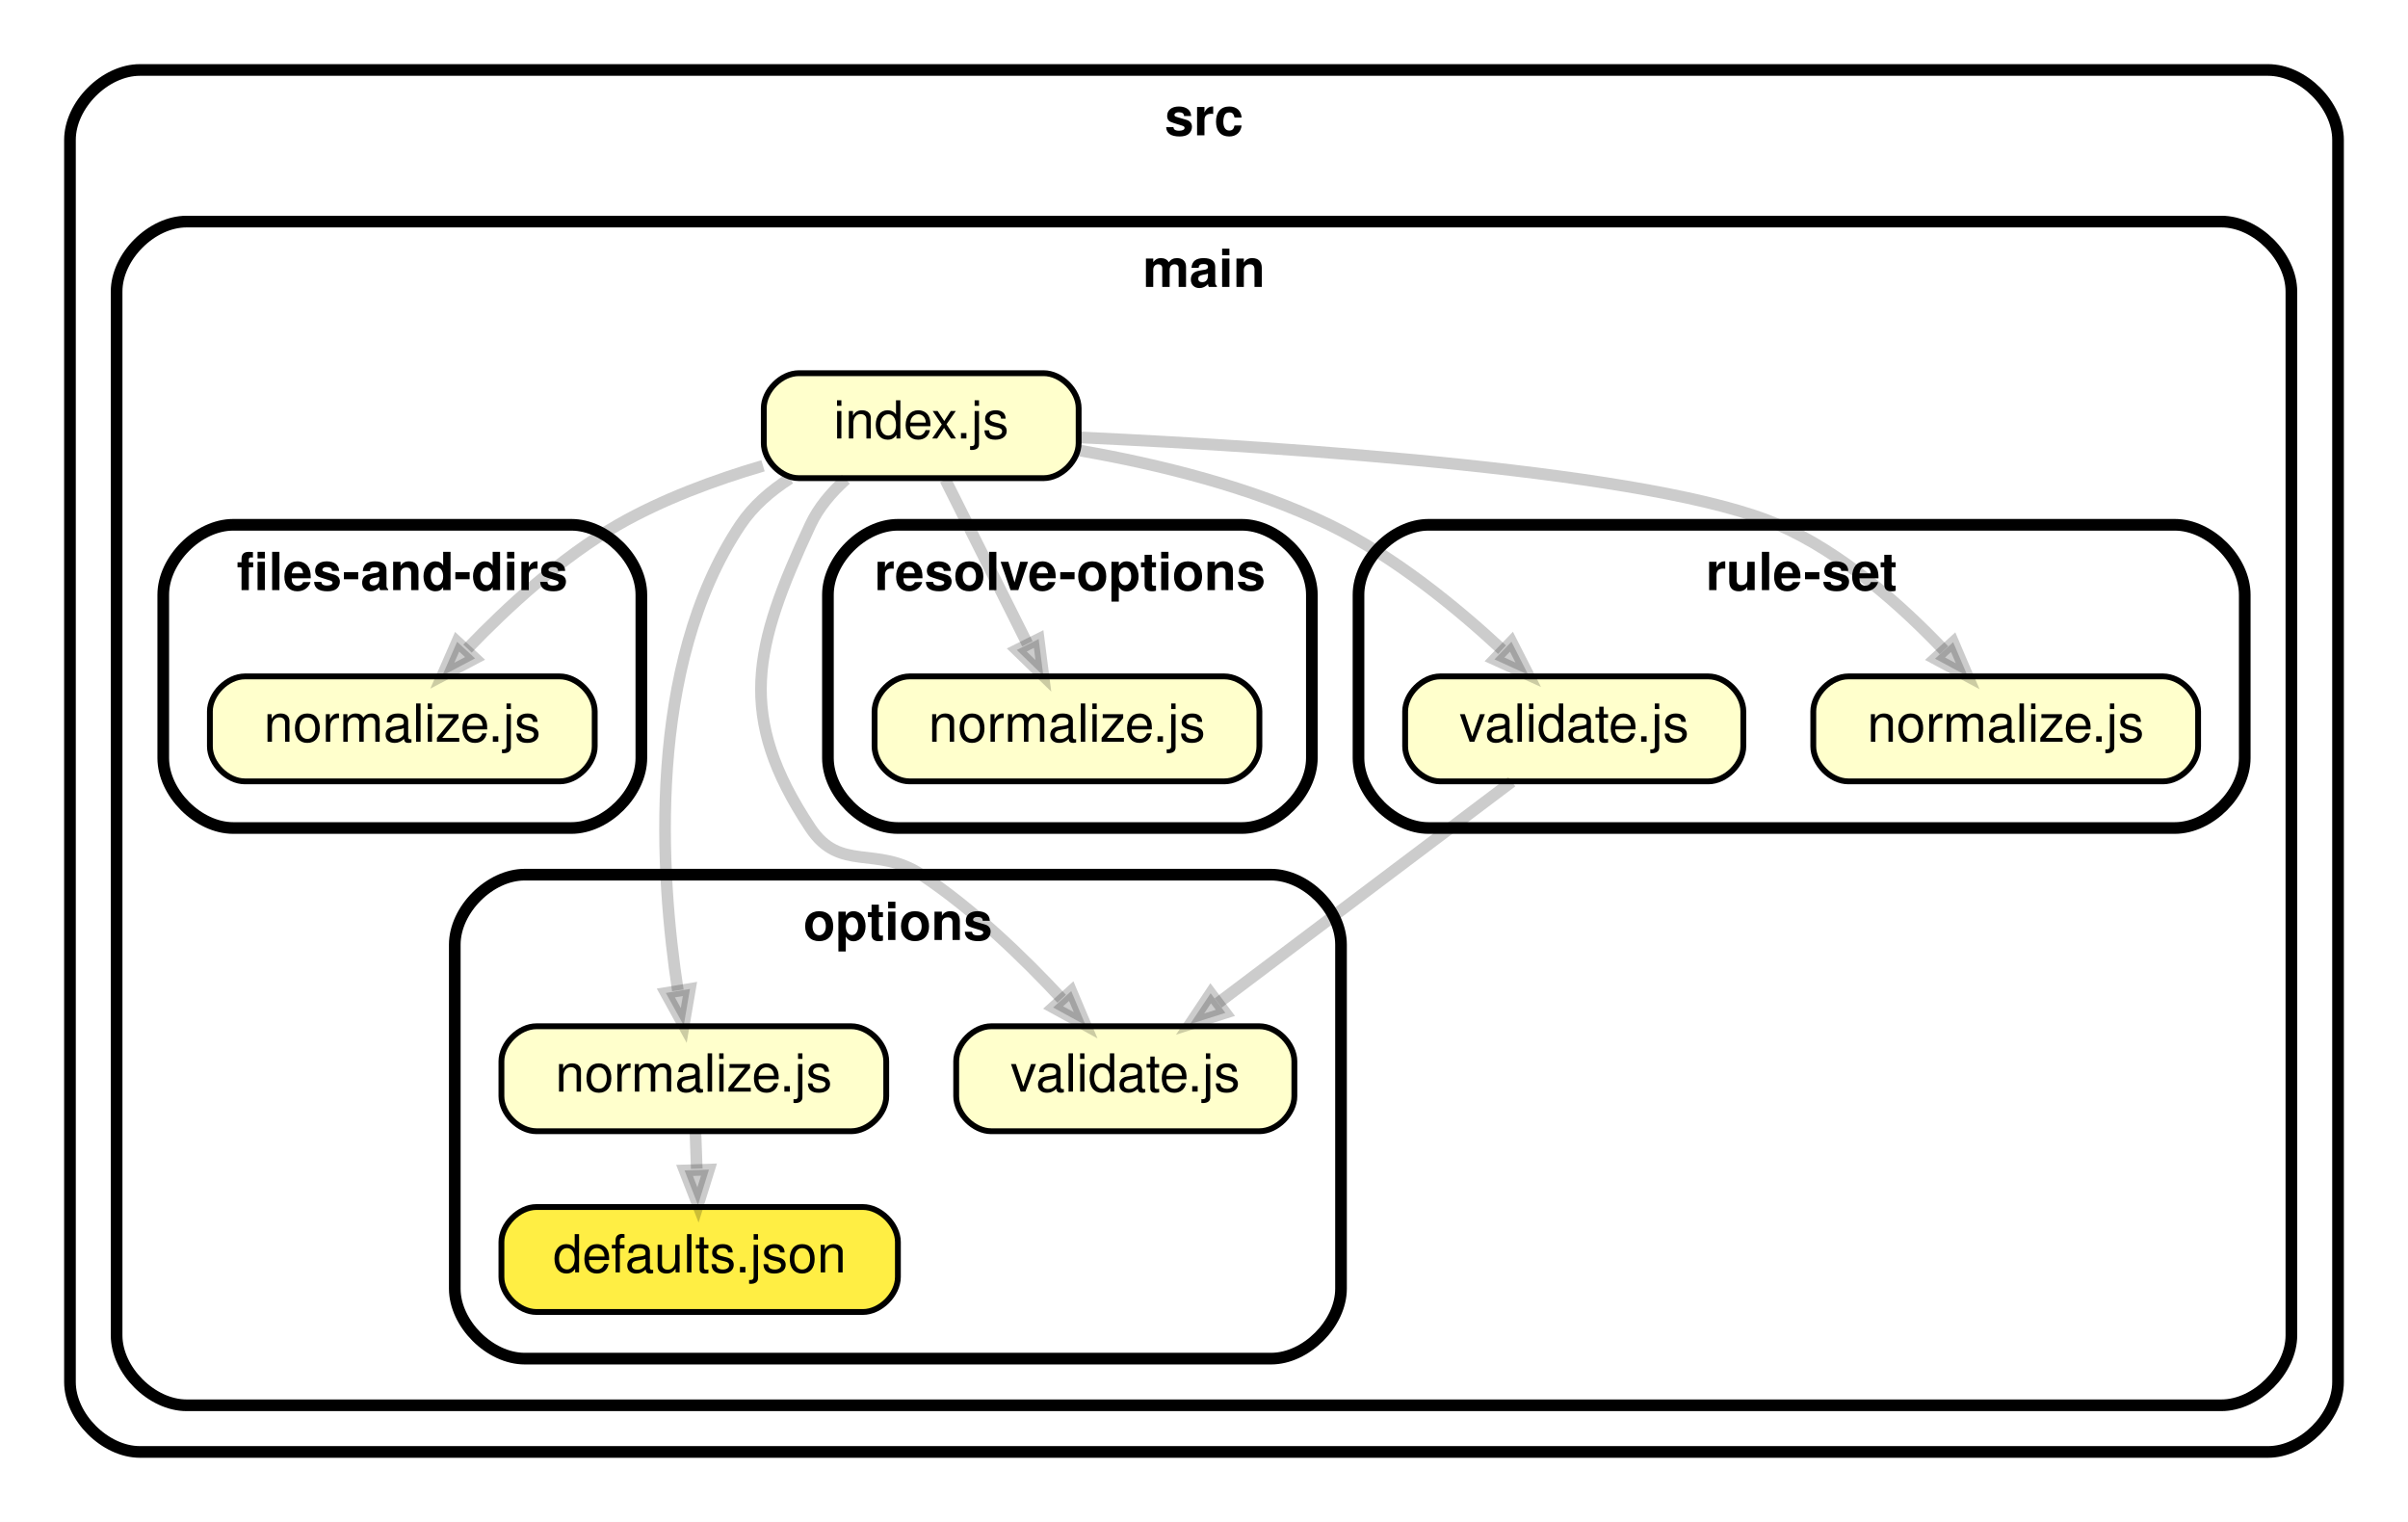
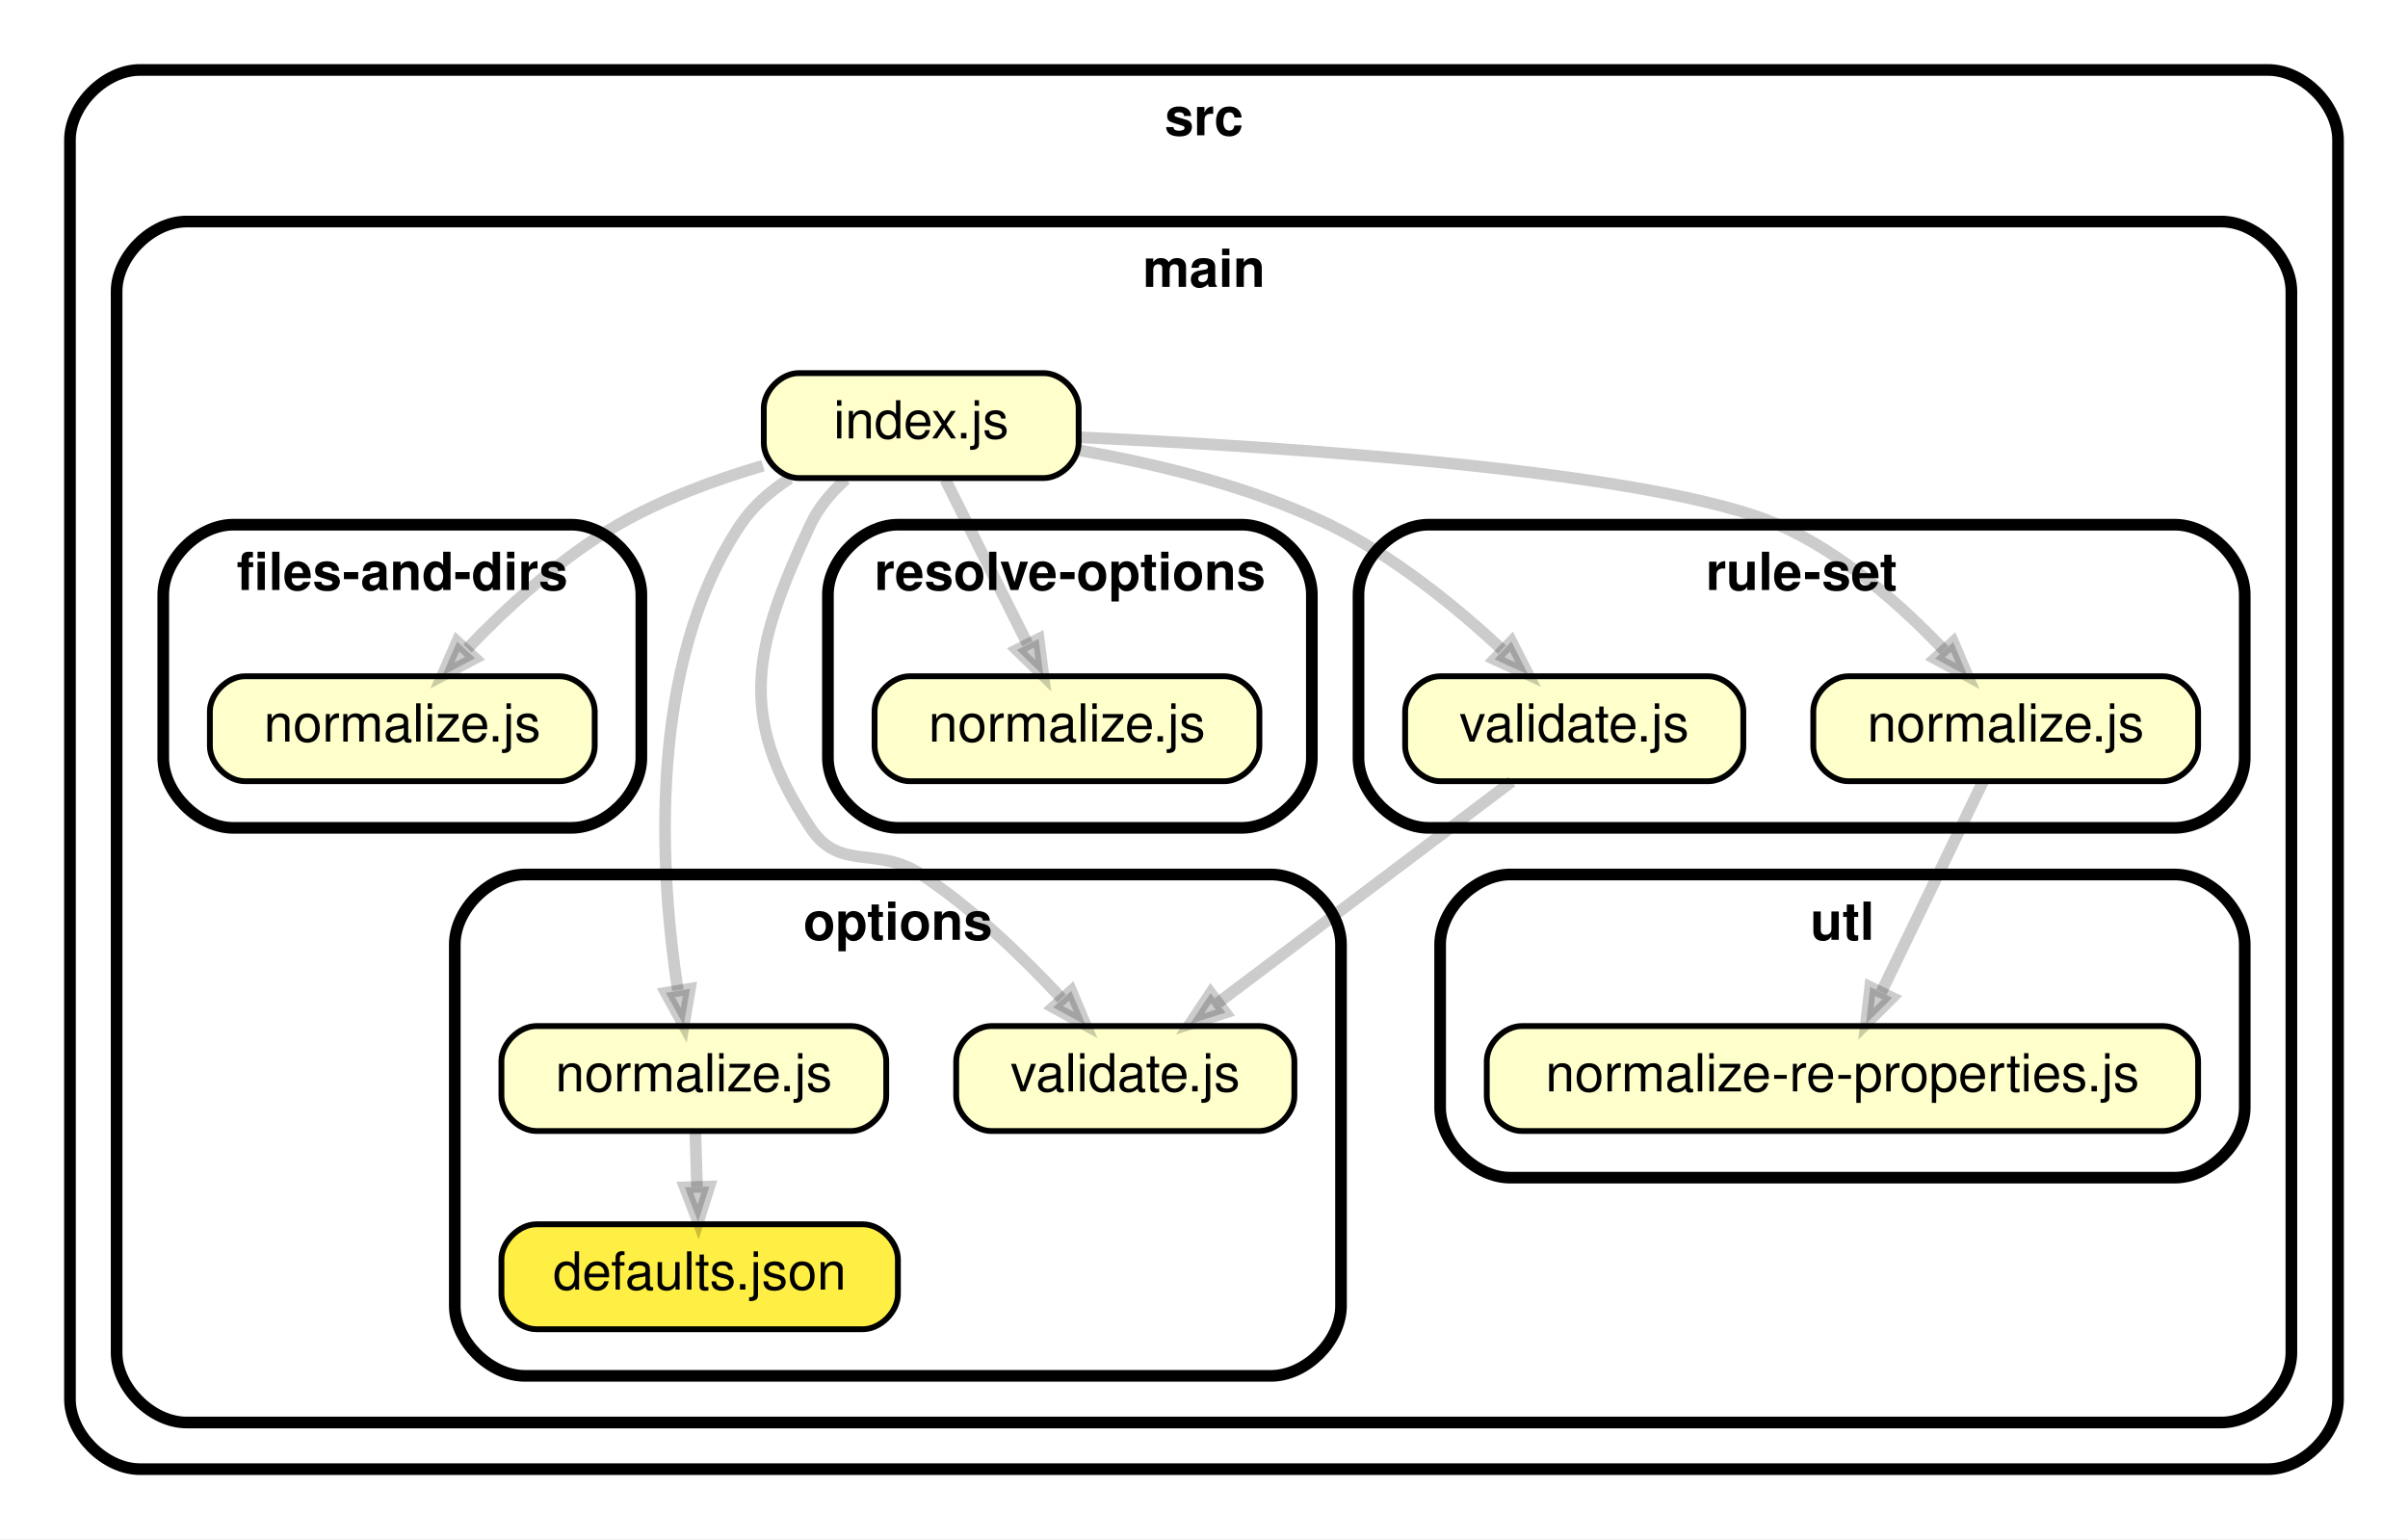
- <svg xmlns="http://www.w3.org/2000/svg" xmlns:xlink="http://www.w3.org/1999/xlink" width="413pt" height="261pt" viewBox="0.00 0.00 413.00 261.00">
-   <g id="graph0" class="graph" transform="scale(1 1) rotate(0) translate(4 257)">
-     <polygon fill="white" stroke="transparent" points="-4,4 -4,-257 409,-257 409,4 -4,4" />
+ <svg xmlns="http://www.w3.org/2000/svg" xmlns:xlink="http://www.w3.org/1999/xlink" width="413pt" height="264pt" viewBox="0.00 0.00 413.00 264.00">
+   <g id="graph0" class="graph" transform="scale(1 1) rotate(0) translate(4 260)">
+     <polygon fill="white" stroke="transparent" points="-4,4 -4,-260 409,-260 409,4 -4,4" />
    <g id="clust1" class="cluster">
-       <path fill="#ffffff" stroke="black" stroke-width="2" d="M20,-8C20,-8 385,-8 385,-8 391,-8 397,-14 397,-20 397,-20 397,-233 397,-233 397,-239 391,-245 385,-245 385,-245 20,-245 20,-245 14,-245 8,-239 8,-233 8,-233 8,-20 8,-20 8,-14 14,-8 20,-8" />
-       <text text-anchor="middle" x="202.5" y="-233.8" font-family="Helvetica,sans-Serif" font-weight="bold" font-size="9.00">src</text>
+       <path fill="#ffffff" stroke="black" stroke-width="2" d="M20,-8C20,-8 385,-8 385,-8 391,-8 397,-14 397,-20 397,-20 397,-236 397,-236 397,-242 391,-248 385,-248 385,-248 20,-248 20,-248 14,-248 8,-242 8,-236 8,-236 8,-20 8,-20 8,-14 14,-8 20,-8" />
+       <text text-anchor="middle" x="202.5" y="-236.8" font-family="Helvetica,sans-Serif" font-weight="bold" font-size="9.00">src</text>
    </g>
    <g id="clust2" class="cluster">
-       <path fill="#ffffff" stroke="black" stroke-width="2" d="M28,-16C28,-16 377,-16 377,-16 383,-16 389,-22 389,-28 389,-28 389,-207 389,-207 389,-213 383,-219 377,-219 377,-219 28,-219 28,-219 22,-219 16,-213 16,-207 16,-207 16,-28 16,-28 16,-22 22,-16 28,-16" />
-       <text text-anchor="middle" x="202.5" y="-207.8" font-family="Helvetica,sans-Serif" font-weight="bold" font-size="9.00">main</text>
+       <path fill="#ffffff" stroke="black" stroke-width="2" d="M28,-16C28,-16 377,-16 377,-16 383,-16 389,-22 389,-28 389,-28 389,-210 389,-210 389,-216 383,-222 377,-222 377,-222 28,-222 28,-222 22,-222 16,-216 16,-210 16,-210 16,-28 16,-28 16,-22 22,-16 28,-16" />
+       <text text-anchor="middle" x="202.5" y="-210.8" font-family="Helvetica,sans-Serif" font-weight="bold" font-size="9.00">main</text>
    </g>
    <g id="clust3" class="cluster">
-       <path fill="#ffffff" stroke="black" stroke-width="2" d="M36,-115C36,-115 94,-115 94,-115 100,-115 106,-121 106,-127 106,-127 106,-155 106,-155 106,-161 100,-167 94,-167 94,-167 36,-167 36,-167 30,-167 24,-161 24,-155 24,-155 24,-127 24,-127 24,-121 30,-115 36,-115" />
-       <text text-anchor="middle" x="65" y="-155.8" font-family="Helvetica,sans-Serif" font-weight="bold" font-size="9.00">files-and-dirs</text>
+       <path fill="#ffffff" stroke="black" stroke-width="2" d="M36,-118C36,-118 94,-118 94,-118 100,-118 106,-124 106,-130 106,-130 106,-158 106,-158 106,-164 100,-170 94,-170 94,-170 36,-170 36,-170 30,-170 24,-164 24,-158 24,-158 24,-130 24,-130 24,-124 30,-118 36,-118" />
+       <text text-anchor="middle" x="65" y="-158.8" font-family="Helvetica,sans-Serif" font-weight="bold" font-size="9.00">files-and-dirs</text>
    </g>
    <g id="clust4" class="cluster">
-       <path fill="#ffffff" stroke="black" stroke-width="2" d="M86,-24C86,-24 214,-24 214,-24 220,-24 226,-30 226,-36 226,-36 226,-95 226,-95 226,-101 220,-107 214,-107 214,-107 86,-107 86,-107 80,-107 74,-101 74,-95 74,-95 74,-36 74,-36 74,-30 80,-24 86,-24" />
-       <text text-anchor="middle" x="150" y="-95.8" font-family="Helvetica,sans-Serif" font-weight="bold" font-size="9.00">options</text>
+       <path fill="#ffffff" stroke="black" stroke-width="2" d="M86,-24C86,-24 214,-24 214,-24 220,-24 226,-30 226,-36 226,-36 226,-98 226,-98 226,-104 220,-110 214,-110 214,-110 86,-110 86,-110 80,-110 74,-104 74,-98 74,-98 74,-36 74,-36 74,-30 80,-24 86,-24" />
+       <text text-anchor="middle" x="150" y="-98.8" font-family="Helvetica,sans-Serif" font-weight="bold" font-size="9.00">options</text>
    </g>
    <g id="clust5" class="cluster">
-       <path fill="#ffffff" stroke="black" stroke-width="2" d="M150,-115C150,-115 209,-115 209,-115 215,-115 221,-121 221,-127 221,-127 221,-155 221,-155 221,-161 215,-167 209,-167 209,-167 150,-167 150,-167 144,-167 138,-161 138,-155 138,-155 138,-127 138,-127 138,-121 144,-115 150,-115" />
-       <text text-anchor="middle" x="179.5" y="-155.8" font-family="Helvetica,sans-Serif" font-weight="bold" font-size="9.00">resolve-options</text>
+       <path fill="#ffffff" stroke="black" stroke-width="2" d="M150,-118C150,-118 209,-118 209,-118 215,-118 221,-124 221,-130 221,-130 221,-158 221,-158 221,-164 215,-170 209,-170 209,-170 150,-170 150,-170 144,-170 138,-164 138,-158 138,-158 138,-130 138,-130 138,-124 144,-118 150,-118" />
+       <text text-anchor="middle" x="179.5" y="-158.8" font-family="Helvetica,sans-Serif" font-weight="bold" font-size="9.00">resolve-options</text>
    </g>
    <g id="clust6" class="cluster">
-       <path fill="#ffffff" stroke="black" stroke-width="2" d="M241,-115C241,-115 369,-115 369,-115 375,-115 381,-121 381,-127 381,-127 381,-155 381,-155 381,-161 375,-167 369,-167 369,-167 241,-167 241,-167 235,-167 229,-161 229,-155 229,-155 229,-127 229,-127 229,-121 235,-115 241,-115" />
-       <text text-anchor="middle" x="305" y="-155.8" font-family="Helvetica,sans-Serif" font-weight="bold" font-size="9.00">rule-set</text>
+       <path fill="#ffffff" stroke="black" stroke-width="2" d="M241,-118C241,-118 369,-118 369,-118 375,-118 381,-124 381,-130 381,-130 381,-158 381,-158 381,-164 375,-170 369,-170 369,-170 241,-170 241,-170 235,-170 229,-164 229,-158 229,-158 229,-130 229,-130 229,-124 235,-118 241,-118" />
+       <text text-anchor="middle" x="305" y="-158.8" font-family="Helvetica,sans-Serif" font-weight="bold" font-size="9.00">rule-set</text>
+     </g>
+     <g id="clust7" class="cluster">
+       <path fill="#ffffff" stroke="black" stroke-width="2" d="M255,-58C255,-58 369,-58 369,-58 375,-58 381,-64 381,-70 381,-70 381,-98 381,-98 381,-104 375,-110 369,-110 369,-110 255,-110 255,-110 249,-110 243,-104 243,-98 243,-98 243,-70 243,-70 243,-64 249,-58 255,-58" />
+       <text text-anchor="middle" x="312" y="-98.8" font-family="Helvetica,sans-Serif" font-weight="bold" font-size="9.00">utl</text>
    </g>
    <g id="node1" class="node">
      <g id="a_node1">
        <a xlink:href="src/main/files-and-dirs/normalize.js" xlink:title="normalize.js">
-           <path fill="#ffffcc" stroke="black" d="M92,-141C92,-141 38,-141 38,-141 35,-141 32,-138 32,-135 32,-135 32,-129 32,-129 32,-126 35,-123 38,-123 38,-123 92,-123 92,-123 95,-123 98,-126 98,-129 98,-129 98,-135 98,-135 98,-138 95,-141 92,-141" />
-           <text text-anchor="middle" x="65" y="-129.8" font-family="Helvetica,sans-Serif" font-size="9.00">normalize.js</text>
+           <path fill="#ffffcc" stroke="black" d="M92,-144C92,-144 38,-144 38,-144 35,-144 32,-141 32,-138 32,-138 32,-132 32,-132 32,-129 35,-126 38,-126 38,-126 92,-126 92,-126 95,-126 98,-129 98,-132 98,-132 98,-138 98,-138 98,-141 95,-144 92,-144" />
+           <text text-anchor="middle" x="65" y="-132.8" font-family="Helvetica,sans-Serif" font-size="9.00">normalize.js</text>
        </a>
      </g>
    </g>
    <g id="node2" class="node">
      <g id="a_node2">
        <a xlink:href="src/main/index.js" xlink:title="index.js">
-           <path fill="#ffffcc" stroke="black" d="M175,-193C175,-193 133,-193 133,-193 130,-193 127,-190 127,-187 127,-187 127,-181 127,-181 127,-178 130,-175 133,-175 133,-175 175,-175 175,-175 178,-175 181,-178 181,-181 181,-181 181,-187 181,-187 181,-190 178,-193 175,-193" />
-           <text text-anchor="middle" x="154" y="-181.8" font-family="Helvetica,sans-Serif" font-size="9.00">index.js</text>
+           <path fill="#ffffcc" stroke="black" d="M175,-196C175,-196 133,-196 133,-196 130,-196 127,-193 127,-190 127,-190 127,-184 127,-184 127,-181 130,-178 133,-178 133,-178 175,-178 175,-178 178,-178 181,-181 181,-184 181,-184 181,-190 181,-190 181,-193 178,-196 175,-196" />
+           <text text-anchor="middle" x="154" y="-184.8" font-family="Helvetica,sans-Serif" font-size="9.00">index.js</text>
        </a>
      </g>
    </g>
    <g id="edge1" class="edge">
-       <path fill="none" stroke="#000000" stroke-width="2" stroke-opacity="0.2" d="M126.87,-177.12C118.57,-174.68 109.62,-171.37 102,-167 92.29,-161.43 83.01,-152.89 76.18,-145.77" />
-       <polygon fill="#000000" fill-opacity="0.2" stroke="#000000" stroke-width="2" stroke-opacity="0.2" points="77.48,-144.09 71.86,-141.12 74.4,-146.94 77.48,-144.09" />
+       <path fill="none" stroke="#000000" stroke-width="2" stroke-opacity="0.2" d="M126.87,-180.12C118.57,-177.68 109.62,-174.37 102,-170 92.29,-164.43 83.01,-155.89 76.18,-148.77" />
+       <polygon fill="#000000" fill-opacity="0.2" stroke="#000000" stroke-width="2" stroke-opacity="0.2" points="77.48,-147.09 71.86,-144.12 74.4,-149.94 77.48,-147.09" />
    </g>
    <g id="node3" class="node">
      <g id="a_node3">
        <a xlink:href="src/main/options/normalize.js" xlink:title="normalize.js">
-           <path fill="#ffffcc" stroke="black" d="M142,-81C142,-81 88,-81 88,-81 85,-81 82,-78 82,-75 82,-75 82,-69 82,-69 82,-66 85,-63 88,-63 88,-63 142,-63 142,-63 145,-63 148,-66 148,-69 148,-69 148,-75 148,-75 148,-78 145,-81 142,-81" />
-           <text text-anchor="middle" x="115" y="-69.8" font-family="Helvetica,sans-Serif" font-size="9.00">normalize.js</text>
+           <path fill="#ffffcc" stroke="black" d="M142,-84C142,-84 88,-84 88,-84 85,-84 82,-81 82,-78 82,-78 82,-72 82,-72 82,-69 85,-66 88,-66 88,-66 142,-66 142,-66 145,-66 148,-69 148,-72 148,-72 148,-78 148,-78 148,-81 145,-84 142,-84" />
+           <text text-anchor="middle" x="115" y="-72.8" font-family="Helvetica,sans-Serif" font-size="9.00">normalize.js</text>
        </a>
      </g>
    </g>
    <g id="edge2" class="edge">
-       <path fill="none" stroke="#000000" stroke-width="2" stroke-opacity="0.2" d="M131.48,-174.94C128.17,-172.83 125.16,-170.22 123,-167 106.8,-142.78 109.25,-106.83 112.26,-87.15" />
-       <polygon fill="#000000" fill-opacity="0.2" stroke="#000000" stroke-width="2" stroke-opacity="0.2" points="114.34,-87.4 113.27,-81.14 110.2,-86.71 114.34,-87.4" />
+       <path fill="none" stroke="#000000" stroke-width="2" stroke-opacity="0.2" d="M131.48,-177.94C128.17,-175.83 125.16,-173.22 123,-170 106.8,-145.78 109.25,-109.83 112.26,-90.15" />
+       <polygon fill="#000000" fill-opacity="0.2" stroke="#000000" stroke-width="2" stroke-opacity="0.2" points="114.34,-90.4 113.27,-84.14 110.2,-89.71 114.34,-90.4" />
    </g>
    <g id="node4" class="node">
      <g id="a_node4">
        <a xlink:href="src/main/options/validate.js" xlink:title="validate.js">
-           <path fill="#ffffcc" stroke="black" d="M212,-81C212,-81 166,-81 166,-81 163,-81 160,-78 160,-75 160,-75 160,-69 160,-69 160,-66 163,-63 166,-63 166,-63 212,-63 212,-63 215,-63 218,-66 218,-69 218,-69 218,-75 218,-75 218,-78 215,-81 212,-81" />
-           <text text-anchor="middle" x="189" y="-69.8" font-family="Helvetica,sans-Serif" font-size="9.00">validate.js</text>
+           <path fill="#ffffcc" stroke="black" d="M212,-84C212,-84 166,-84 166,-84 163,-84 160,-81 160,-78 160,-78 160,-72 160,-72 160,-69 163,-66 166,-66 166,-66 212,-66 212,-66 215,-66 218,-69 218,-72 218,-72 218,-78 218,-78 218,-81 215,-84 212,-84" />
+           <text text-anchor="middle" x="189" y="-72.8" font-family="Helvetica,sans-Serif" font-size="9.00">validate.js</text>
        </a>
      </g>
    </g>
    <g id="edge3" class="edge">
-       <path fill="none" stroke="#000000" stroke-width="2" stroke-opacity="0.2" d="M141.08,-174.8C138.62,-172.59 136.38,-169.97 135,-167 125.25,-146.05 122.22,-134.25 135,-115 140.07,-107.37 146.36,-112.06 154,-107 162.95,-101.07 171.62,-92.68 178.09,-85.72" />
-       <polygon fill="#000000" fill-opacity="0.2" stroke="#000000" stroke-width="2" stroke-opacity="0.2" points="179.73,-87.03 182.2,-81.17 176.62,-84.22 179.73,-87.03" />
+       <path fill="none" stroke="#000000" stroke-width="2" stroke-opacity="0.2" d="M141.08,-177.8C138.62,-175.59 136.38,-172.97 135,-170 125.25,-149.05 122.22,-137.25 135,-118 140.07,-110.37 146.36,-115.06 154,-110 162.95,-104.07 171.62,-95.68 178.09,-88.72" />
+       <polygon fill="#000000" fill-opacity="0.2" stroke="#000000" stroke-width="2" stroke-opacity="0.2" points="179.73,-90.03 182.2,-84.17 176.62,-87.22 179.73,-90.03" />
    </g>
    <g id="node5" class="node">
      <g id="a_node5">
        <a xlink:href="src/main/resolve-options/normalize.js" xlink:title="normalize.js">
-           <path fill="#ffffcc" stroke="black" d="M206,-141C206,-141 152,-141 152,-141 149,-141 146,-138 146,-135 146,-135 146,-129 146,-129 146,-126 149,-123 152,-123 152,-123 206,-123 206,-123 209,-123 212,-126 212,-129 212,-129 212,-135 212,-135 212,-138 209,-141 206,-141" />
-           <text text-anchor="middle" x="179" y="-129.8" font-family="Helvetica,sans-Serif" font-size="9.00">normalize.js</text>
+           <path fill="#ffffcc" stroke="black" d="M206,-144C206,-144 152,-144 152,-144 149,-144 146,-141 146,-138 146,-138 146,-132 146,-132 146,-129 149,-126 152,-126 152,-126 206,-126 206,-126 209,-126 212,-129 212,-132 212,-132 212,-138 212,-138 212,-141 209,-144 206,-144" />
+           <text text-anchor="middle" x="179" y="-132.8" font-family="Helvetica,sans-Serif" font-size="9.00">normalize.js</text>
        </a>
      </g>
    </g>
    <g id="edge4" class="edge">
-       <path fill="none" stroke="#000000" stroke-width="2" stroke-opacity="0.2" d="M158.13,-174.74C161.95,-167.1 167.71,-155.59 172.21,-146.59" />
-       <polygon fill="#000000" fill-opacity="0.2" stroke="#000000" stroke-width="2" stroke-opacity="0.2" points="174.14,-147.41 174.95,-141.1 170.39,-145.53 174.14,-147.41" />
+       <path fill="none" stroke="#000000" stroke-width="2" stroke-opacity="0.2" d="M158.13,-177.74C161.95,-170.1 167.71,-158.59 172.21,-149.59" />
+       <polygon fill="#000000" fill-opacity="0.2" stroke="#000000" stroke-width="2" stroke-opacity="0.2" points="174.14,-150.41 174.95,-144.1 170.39,-148.53 174.14,-150.41" />
    </g>
    <g id="node6" class="node">
      <g id="a_node6">
        <a xlink:href="src/main/rule-set/normalize.js" xlink:title="normalize.js">
-           <path fill="#ffffcc" stroke="black" d="M367,-141C367,-141 313,-141 313,-141 310,-141 307,-138 307,-135 307,-135 307,-129 307,-129 307,-126 310,-123 313,-123 313,-123 367,-123 367,-123 370,-123 373,-126 373,-129 373,-129 373,-135 373,-135 373,-138 370,-141 367,-141" />
-           <text text-anchor="middle" x="340" y="-129.8" font-family="Helvetica,sans-Serif" font-size="9.00">normalize.js</text>
+           <path fill="#ffffcc" stroke="black" d="M367,-144C367,-144 313,-144 313,-144 310,-144 307,-141 307,-138 307,-138 307,-132 307,-132 307,-129 310,-126 313,-126 313,-126 367,-126 367,-126 370,-126 373,-129 373,-132 373,-132 373,-138 373,-138 373,-141 370,-144 367,-144" />
+           <text text-anchor="middle" x="340" y="-132.8" font-family="Helvetica,sans-Serif" font-size="9.00">normalize.js</text>
        </a>
      </g>
    </g>
    <g id="edge5" class="edge">
-       <path fill="none" stroke="#000000" stroke-width="2" stroke-opacity="0.2" d="M181.1,-181.99C217.53,-180.3 280.13,-176.14 301,-167 312.04,-162.17 322.22,-153.06 329.41,-145.49" />
-       <polygon fill="#000000" fill-opacity="0.2" stroke="#000000" stroke-width="2" stroke-opacity="0.2" points="330.99,-146.87 333.48,-141.03 327.88,-144.04 330.99,-146.87" />
+       <path fill="none" stroke="#000000" stroke-width="2" stroke-opacity="0.2" d="M181.1,-184.99C217.53,-183.3 280.13,-179.14 301,-170 312.04,-165.17 322.22,-156.06 329.41,-148.49" />
+       <polygon fill="#000000" fill-opacity="0.2" stroke="#000000" stroke-width="2" stroke-opacity="0.2" points="330.99,-149.87 333.48,-144.03 327.88,-147.04 330.99,-149.87" />
    </g>
    <g id="node7" class="node">
      <g id="a_node7">
        <a xlink:href="src/main/rule-set/validate.js" xlink:title="validate.js">
-           <path fill="#ffffcc" stroke="black" d="M289,-141C289,-141 243,-141 243,-141 240,-141 237,-138 237,-135 237,-135 237,-129 237,-129 237,-126 240,-123 243,-123 243,-123 289,-123 289,-123 292,-123 295,-126 295,-129 295,-129 295,-135 295,-135 295,-138 292,-141 289,-141" />
-           <text text-anchor="middle" x="266" y="-129.8" font-family="Helvetica,sans-Serif" font-size="9.00">validate.js</text>
+           <path fill="#ffffcc" stroke="black" d="M289,-144C289,-144 243,-144 243,-144 240,-144 237,-141 237,-138 237,-138 237,-132 237,-132 237,-129 240,-126 243,-126 243,-126 289,-126 289,-126 292,-126 295,-129 295,-132 295,-132 295,-138 295,-138 295,-141 292,-144 289,-144" />
+           <text text-anchor="middle" x="266" y="-132.8" font-family="Helvetica,sans-Serif" font-size="9.00">validate.js</text>
        </a>
      </g>
    </g>
    <g id="edge6" class="edge">
-       <path fill="none" stroke="#000000" stroke-width="2" stroke-opacity="0.2" d="M181.22,-179.73C194.6,-177.4 210.66,-173.49 224,-167 235.04,-161.63 245.77,-152.87 253.62,-145.58" />
-       <polygon fill="#000000" fill-opacity="0.2" stroke="#000000" stroke-width="2" stroke-opacity="0.2" points="255.23,-146.95 258.11,-141.28 252.32,-143.92 255.23,-146.95" />
+       <path fill="none" stroke="#000000" stroke-width="2" stroke-opacity="0.2" d="M181.22,-182.73C194.6,-180.4 210.66,-176.49 224,-170 235.04,-164.63 245.77,-155.87 253.62,-148.58" />
+       <polygon fill="#000000" fill-opacity="0.2" stroke="#000000" stroke-width="2" stroke-opacity="0.2" points="255.23,-149.95 258.11,-144.28 252.32,-146.92 255.23,-149.95" />
    </g>
    <g id="node8" class="node">
      <g id="a_node8">
        <a xlink:href="src/main/options/defaults.json" xlink:title="defaults.json">
          <path fill="#ffee44" stroke="black" d="M144,-50C144,-50 88,-50 88,-50 85,-50 82,-47 82,-44 82,-44 82,-38 82,-38 82,-35 85,-32 88,-32 88,-32 144,-32 144,-32 147,-32 150,-35 150,-38 150,-38 150,-44 150,-44 150,-47 147,-50 144,-50" />
          <text text-anchor="middle" x="116" y="-38.8" font-family="Helvetica,sans-Serif" font-size="9.00">defaults.json</text>
        </a>
      </g>
    </g>
    <g id="edge7" class="edge">
-       <path fill="none" stroke="#000000" stroke-width="2" stroke-opacity="0.2" d="M115.28,-62.77C115.35,-60.82 115.42,-58.7 115.5,-56.57" />
-       <polygon fill="#000000" fill-opacity="0.2" stroke="#000000" stroke-width="2" stroke-opacity="0.2" points="117.6,-56.42 115.71,-50.35 113.41,-56.28 117.6,-56.42" />
+       <path fill="none" stroke="#000000" stroke-width="2" stroke-opacity="0.2" d="M115.25,-65.93C115.34,-63.04 115.45,-59.69 115.55,-56.43" />
+       <polygon fill="#000000" fill-opacity="0.2" stroke="#000000" stroke-width="2" stroke-opacity="0.2" points="117.65,-56.47 115.74,-50.41 113.45,-56.34 117.65,-56.47" />
+     </g>
+     <g id="node9" class="node">
+       <g id="a_node9">
+         <a xlink:href="src/main/utl/normalize-re-properties.js" xlink:title="normalize-re-properties.js">
+           <path fill="#ffffcc" stroke="black" d="M367,-84C367,-84 257,-84 257,-84 254,-84 251,-81 251,-78 251,-78 251,-72 251,-72 251,-69 254,-66 257,-66 257,-66 367,-66 367,-66 370,-66 373,-69 373,-72 373,-72 373,-78 373,-78 373,-81 370,-84 367,-84" />
+           <text text-anchor="middle" x="312" y="-72.8" font-family="Helvetica,sans-Serif" font-size="9.00">normalize-re-properties.js</text>
+         </a>
+       </g>
    </g>
    <g id="edge8" class="edge">
-       <path fill="none" stroke="#000000" stroke-width="2" stroke-opacity="0.2" d="M255.29,-122.94C242.23,-113.09 220.01,-96.36 204.93,-85" />
-       <polygon fill="#000000" fill-opacity="0.2" stroke="#000000" stroke-width="2" stroke-opacity="0.2" points="206.17,-83.3 200.11,-81.37 203.64,-86.66 206.17,-83.3" />
+       <path fill="none" stroke="#000000" stroke-width="2" stroke-opacity="0.2" d="M336.11,-125.94C331.6,-116.61 324.11,-101.08 318.67,-89.82" />
+       <polygon fill="#000000" fill-opacity="0.2" stroke="#000000" stroke-width="2" stroke-opacity="0.2" points="320.54,-88.86 316.04,-84.37 316.76,-90.69 320.54,-88.86" />
+     </g>
+     <g id="edge9" class="edge">
+       <path fill="none" stroke="#000000" stroke-width="2" stroke-opacity="0.2" d="M255.29,-125.94C242.23,-116.09 220.01,-99.36 204.93,-88" />
+       <polygon fill="#000000" fill-opacity="0.2" stroke="#000000" stroke-width="2" stroke-opacity="0.2" points="206.17,-86.3 200.11,-84.37 203.64,-89.66 206.17,-86.3" />
    </g>
  </g>
</svg>
